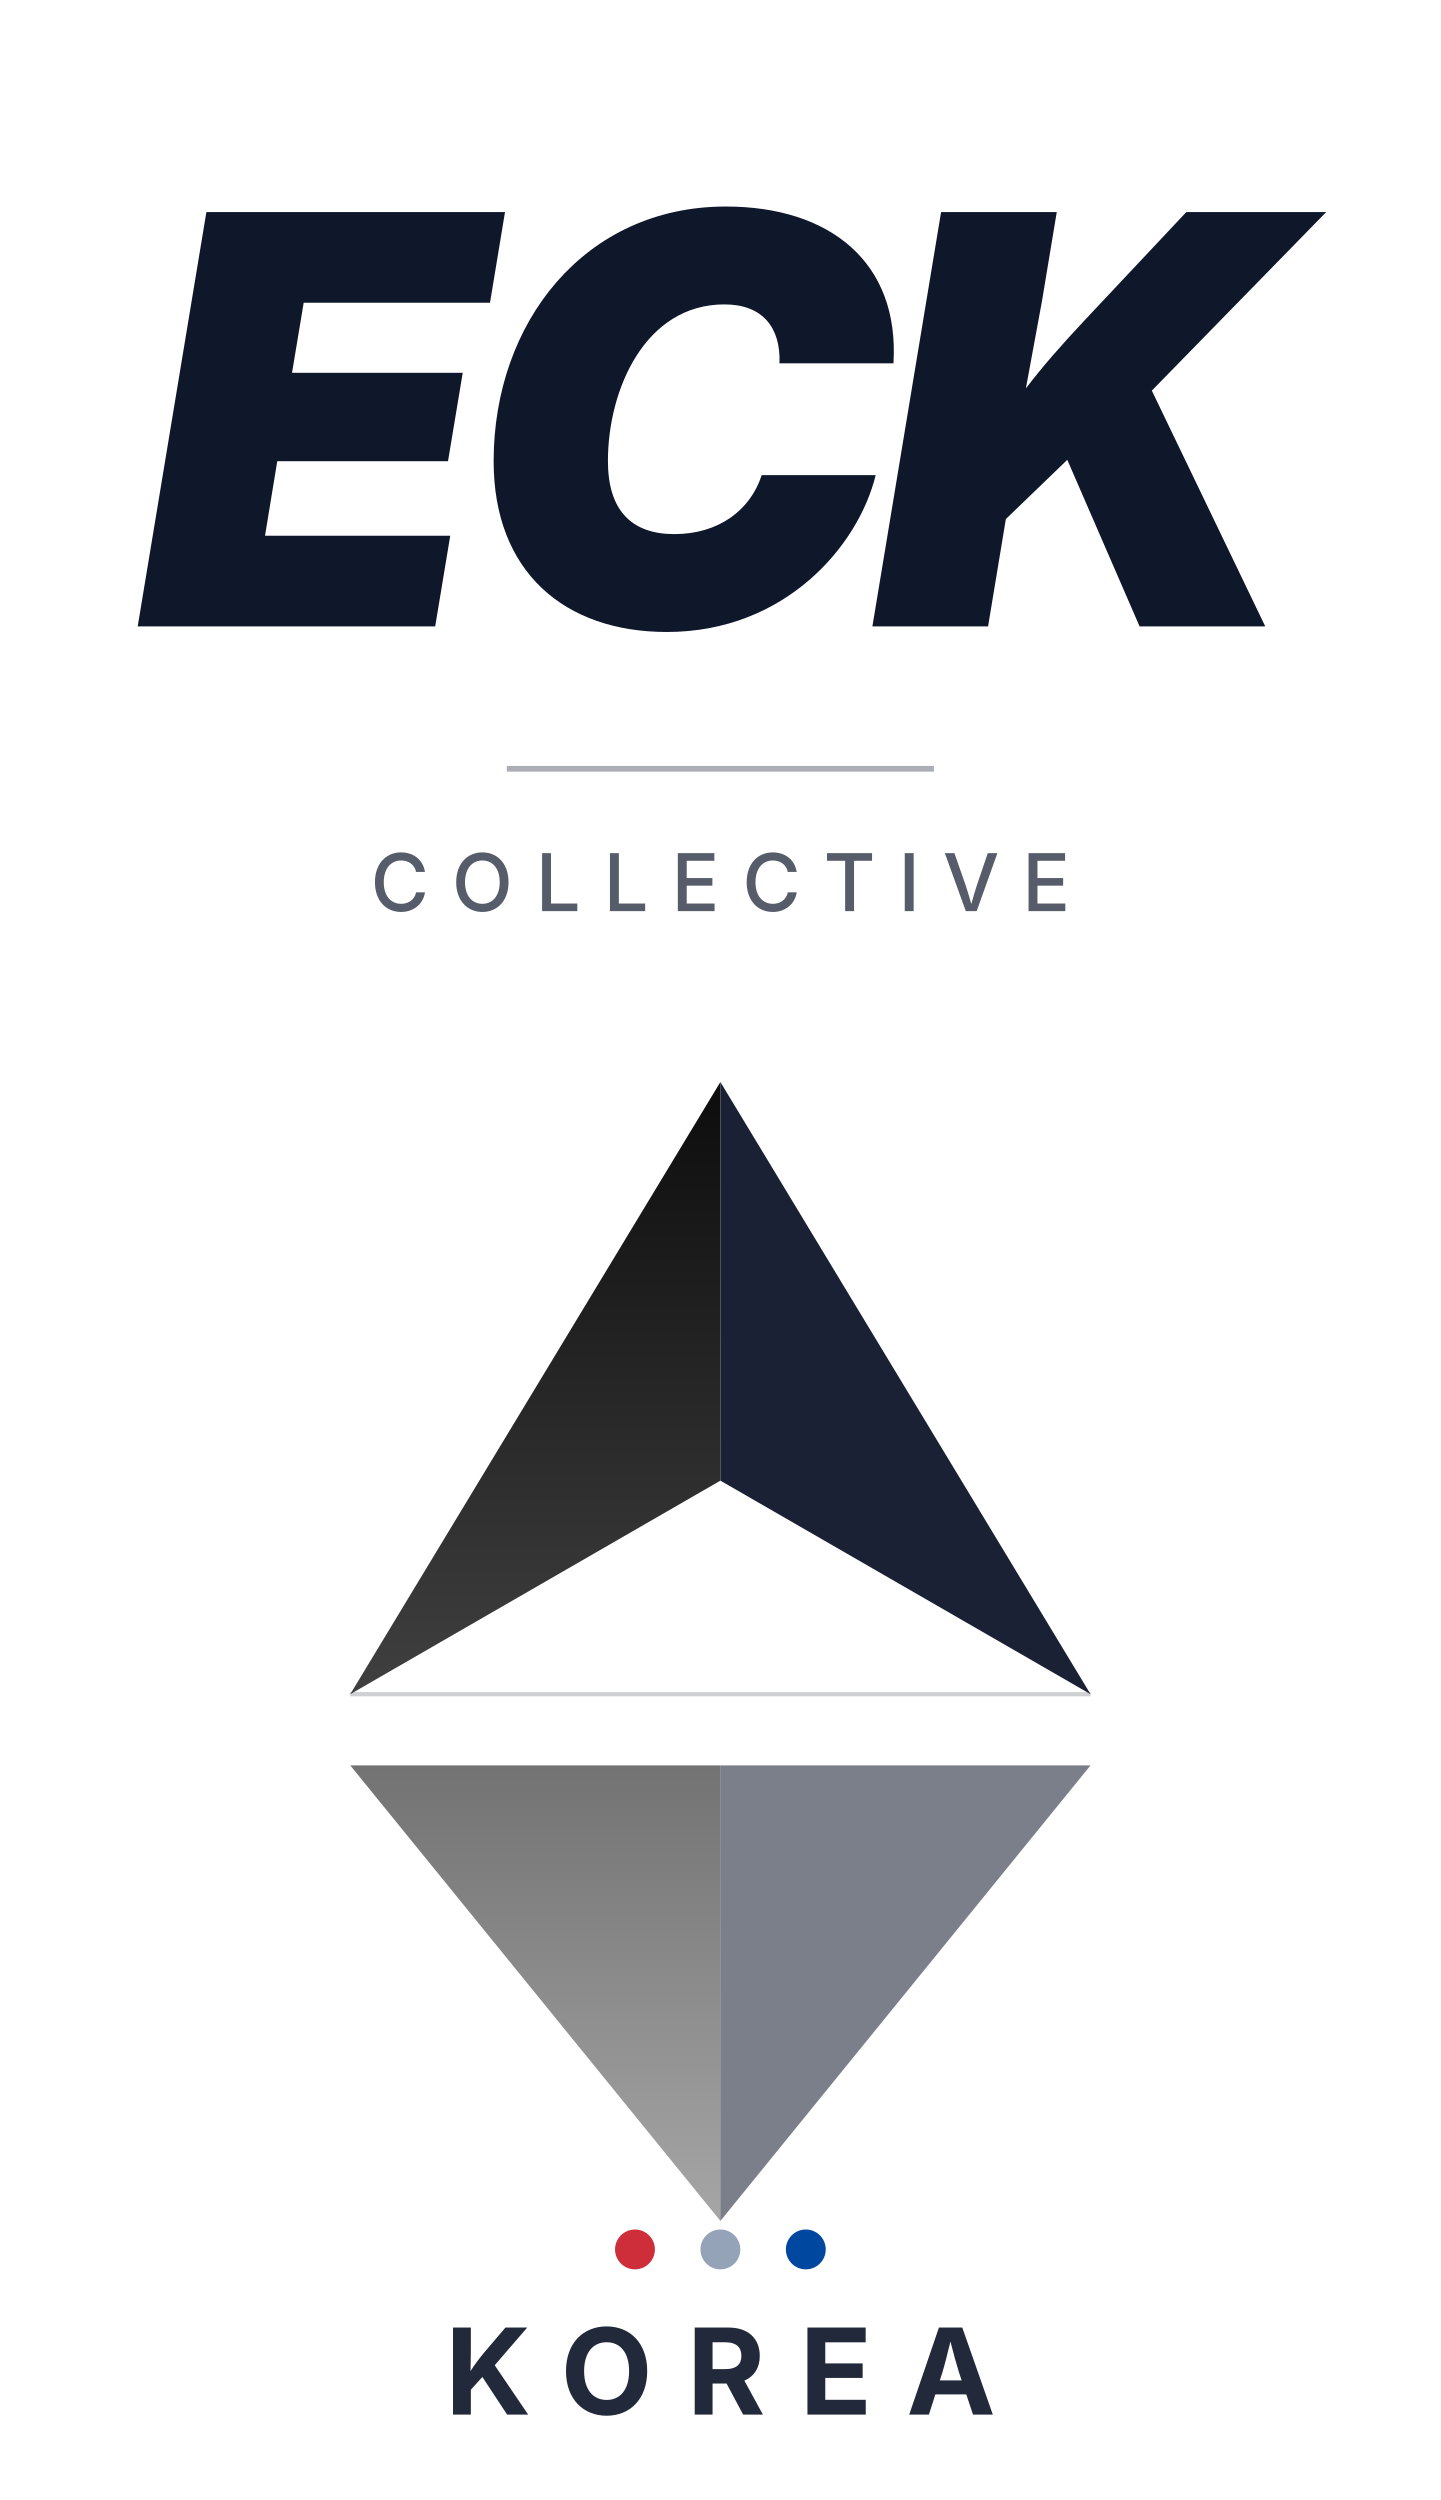
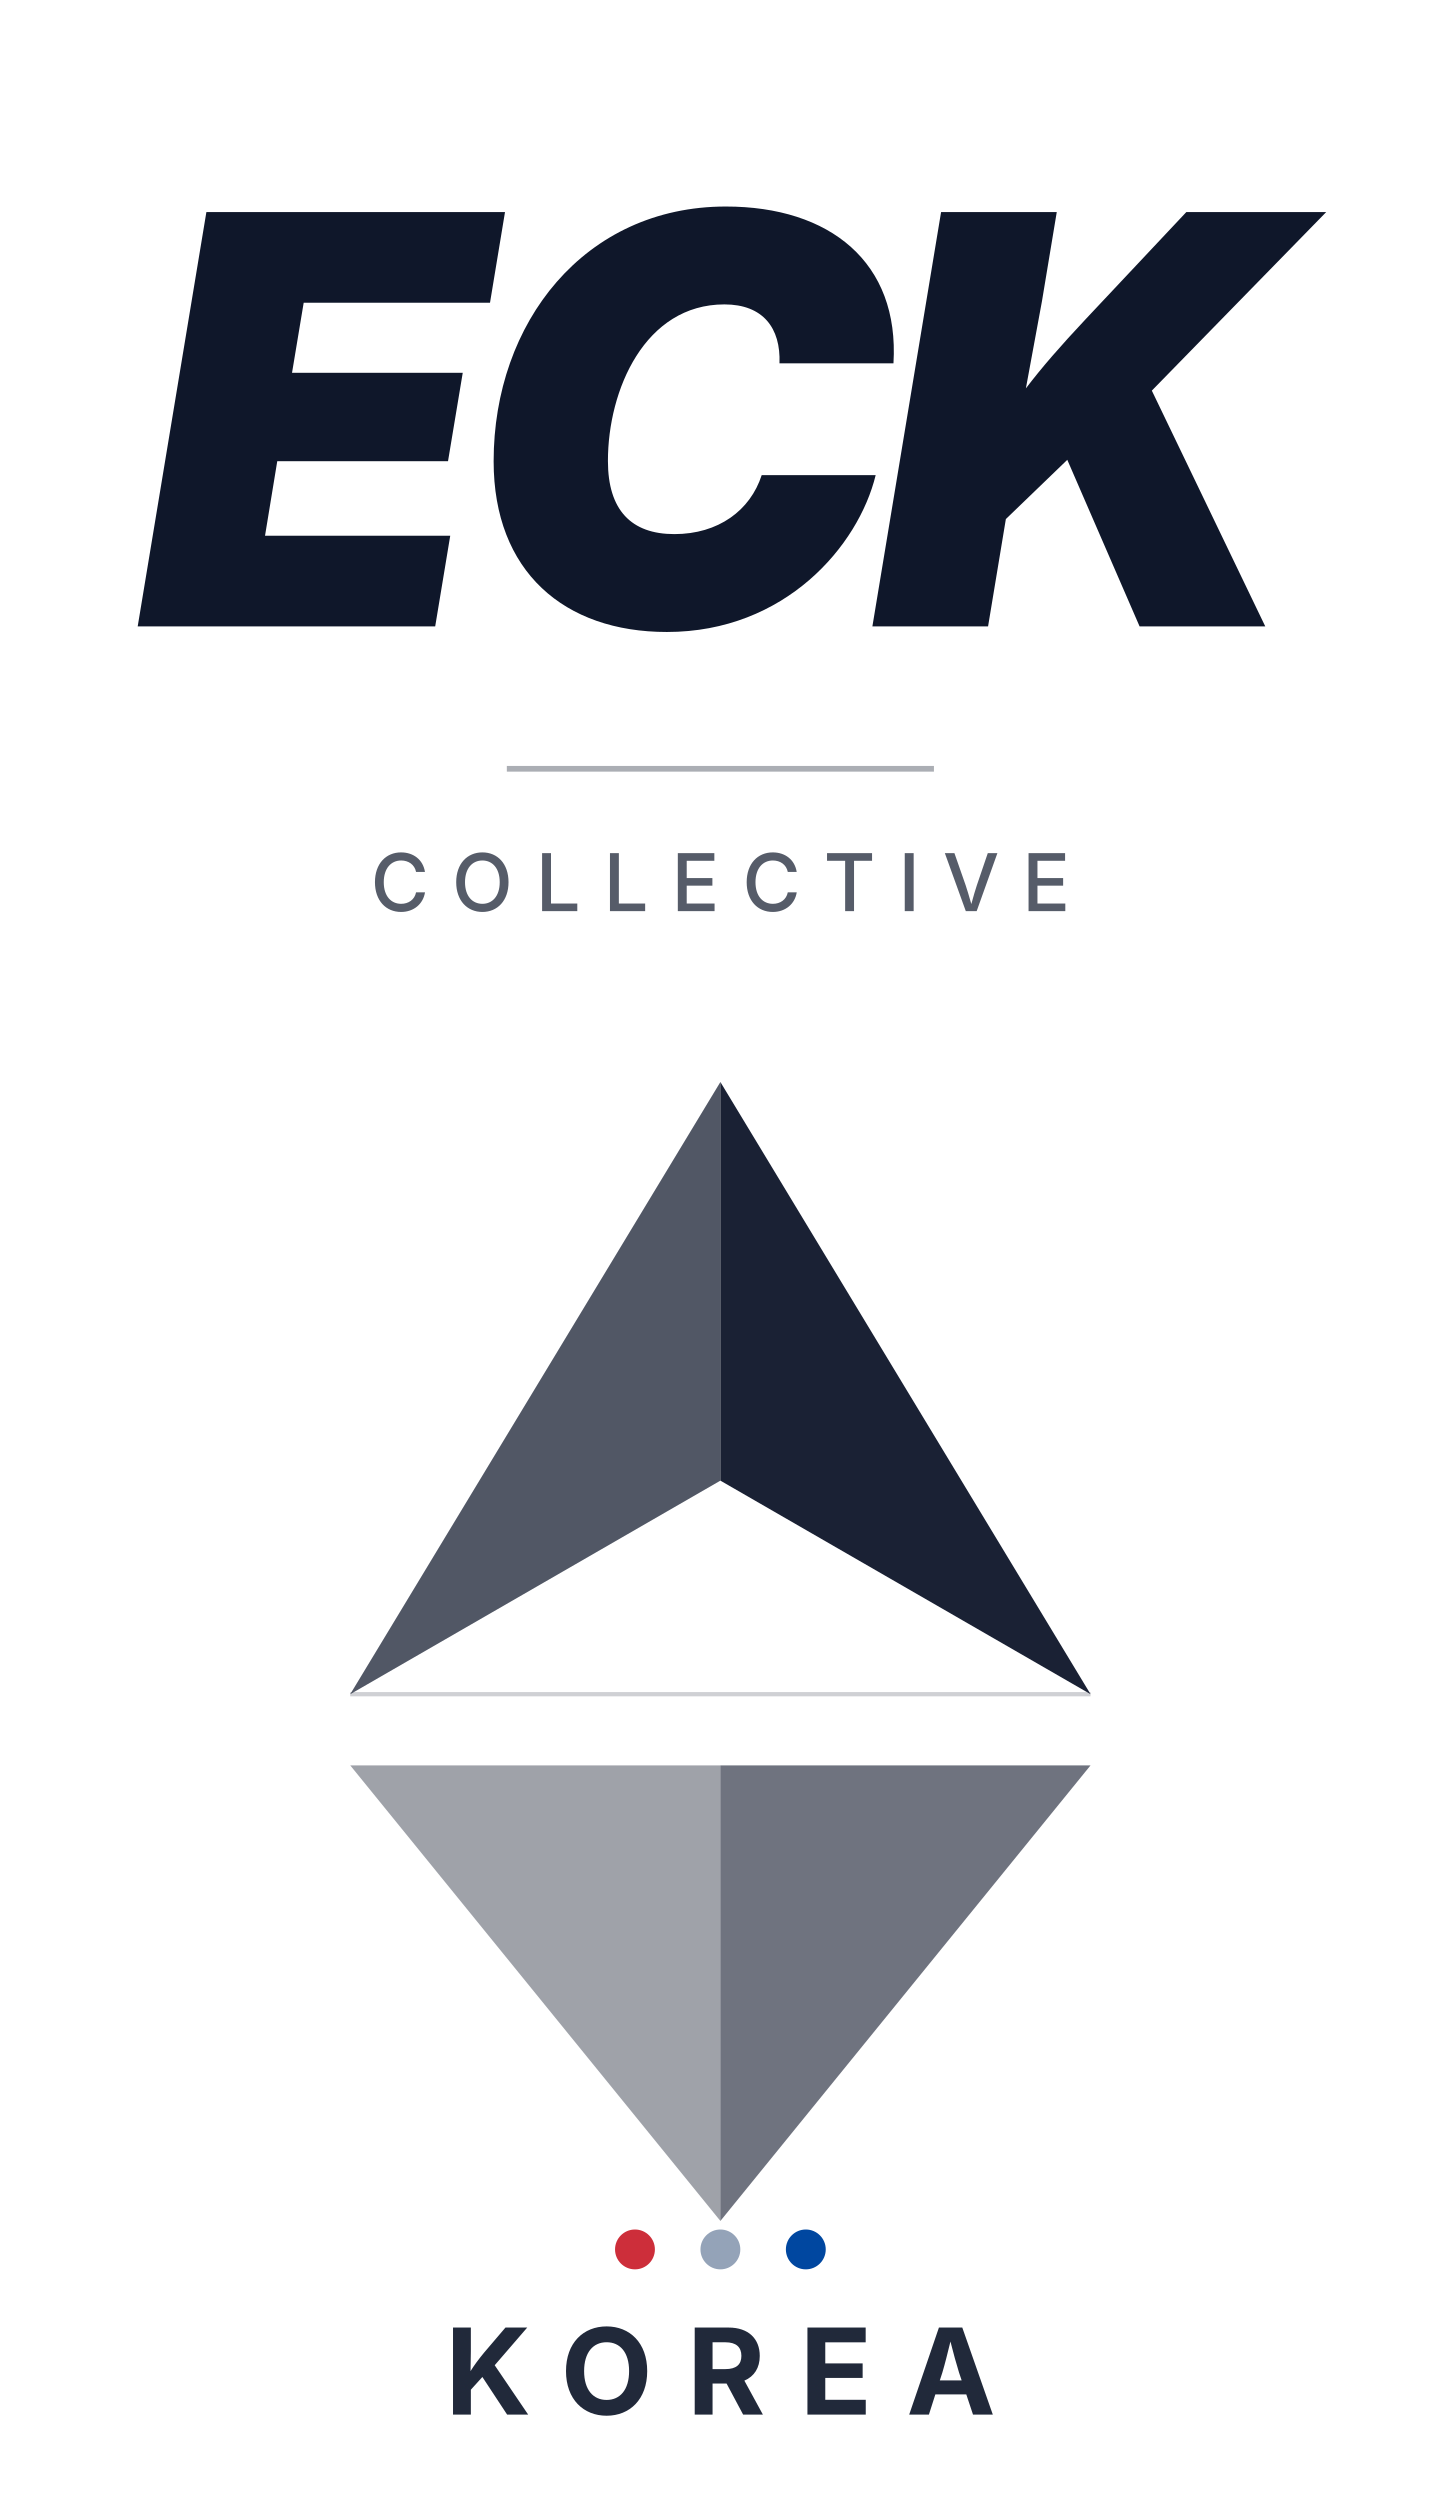
<svg xmlns="http://www.w3.org/2000/svg" width="506" height="878" viewBox="0 0 506 878" fill="none" role="img" aria-label="ECK — Ethereum Collective Korea">
  <style>
    .eck-fg { color: #0f172a; }
    @media (prefers-color-scheme: dark) {
      .eck-fg { color: #f1f5f9; }
    }
  </style>
-   <defs>
-     <linearGradient id="eck-eth-top" x1="0" y1="0" x2="0" y2="1">
-       <stop offset="0%" stop-color="currentColor" stop-opacity="0.95" />
-       <stop offset="100%" stop-color="currentColor" stop-opacity="0.75" />
-     </linearGradient>
-     <linearGradient id="eck-eth-bottom" x1="0" y1="0" x2="0" y2="1">
-       <stop offset="0%" stop-color="currentColor" stop-opacity="0.55" />
-       <stop offset="100%" stop-color="currentColor" stop-opacity="0.35" />
-     </linearGradient>
-   </defs>
  <g class="eck-fg">
    <text x="253" y="220" text-anchor="middle" font-family="'Inter', 'SF Pro Display', system-ui, -apple-system, 'Segoe UI', sans-serif" font-weight="900" font-style="italic" font-size="200" fill="currentColor" letter-spacing="-8">ECK</text>
    <line x1="178" y1="270" x2="328" y2="270" stroke="currentColor" stroke-width="2" stroke-opacity="0.35" />
    <text x="253" y="320" text-anchor="middle" font-family="'Inter', 'SF Pro Display', system-ui, -apple-system, 'Segoe UI', sans-serif" font-weight="500" font-size="28" fill="currentColor" fill-opacity="0.7" letter-spacing="8">COLLECTIVE</text>
    <g transform="translate(253 555)">
-       <path d="M0,-175 L-130,40 L0,-35 Z" fill="url(#eck-eth-top)" />
+       <path d="M0,-175 L-130,40 L0,-35 Z" fill="currentColor" fill-opacity="0.72" />
      <path d="M0,-175 L0,-35 L130,40 Z" fill="currentColor" fill-opacity="0.95" />
      <line x1="-130" y1="40" x2="130" y2="40" stroke="currentColor" stroke-width="1.5" stroke-opacity="0.2" />
-       <path d="M0,65 L-130,65 L0,225 Z" fill="url(#eck-eth-bottom)" />
-       <path d="M0,65 L0,225 L130,65 Z" fill="currentColor" fill-opacity="0.55" />
+       <path d="M0,65 L-130,65 L0,225 Z" fill="currentColor" fill-opacity="0.4" />
+       <path d="M0,65 L0,225 L130,65 Z" fill="currentColor" fill-opacity="0.6" />
    </g>
    <text x="253" y="848" text-anchor="middle" font-family="'Inter', 'SF Pro Display', system-ui, -apple-system, 'Segoe UI', sans-serif" font-weight="700" font-size="42" fill="currentColor" fill-opacity="0.92" letter-spacing="12">KOREA</text>
  </g>
  <circle cx="223" cy="790" r="7" fill="#CD2E3A" />
  <circle cx="253" cy="790" r="7" fill="#94A3B8" />
  <circle cx="283" cy="790" r="7" fill="#0047A0" />
</svg>
